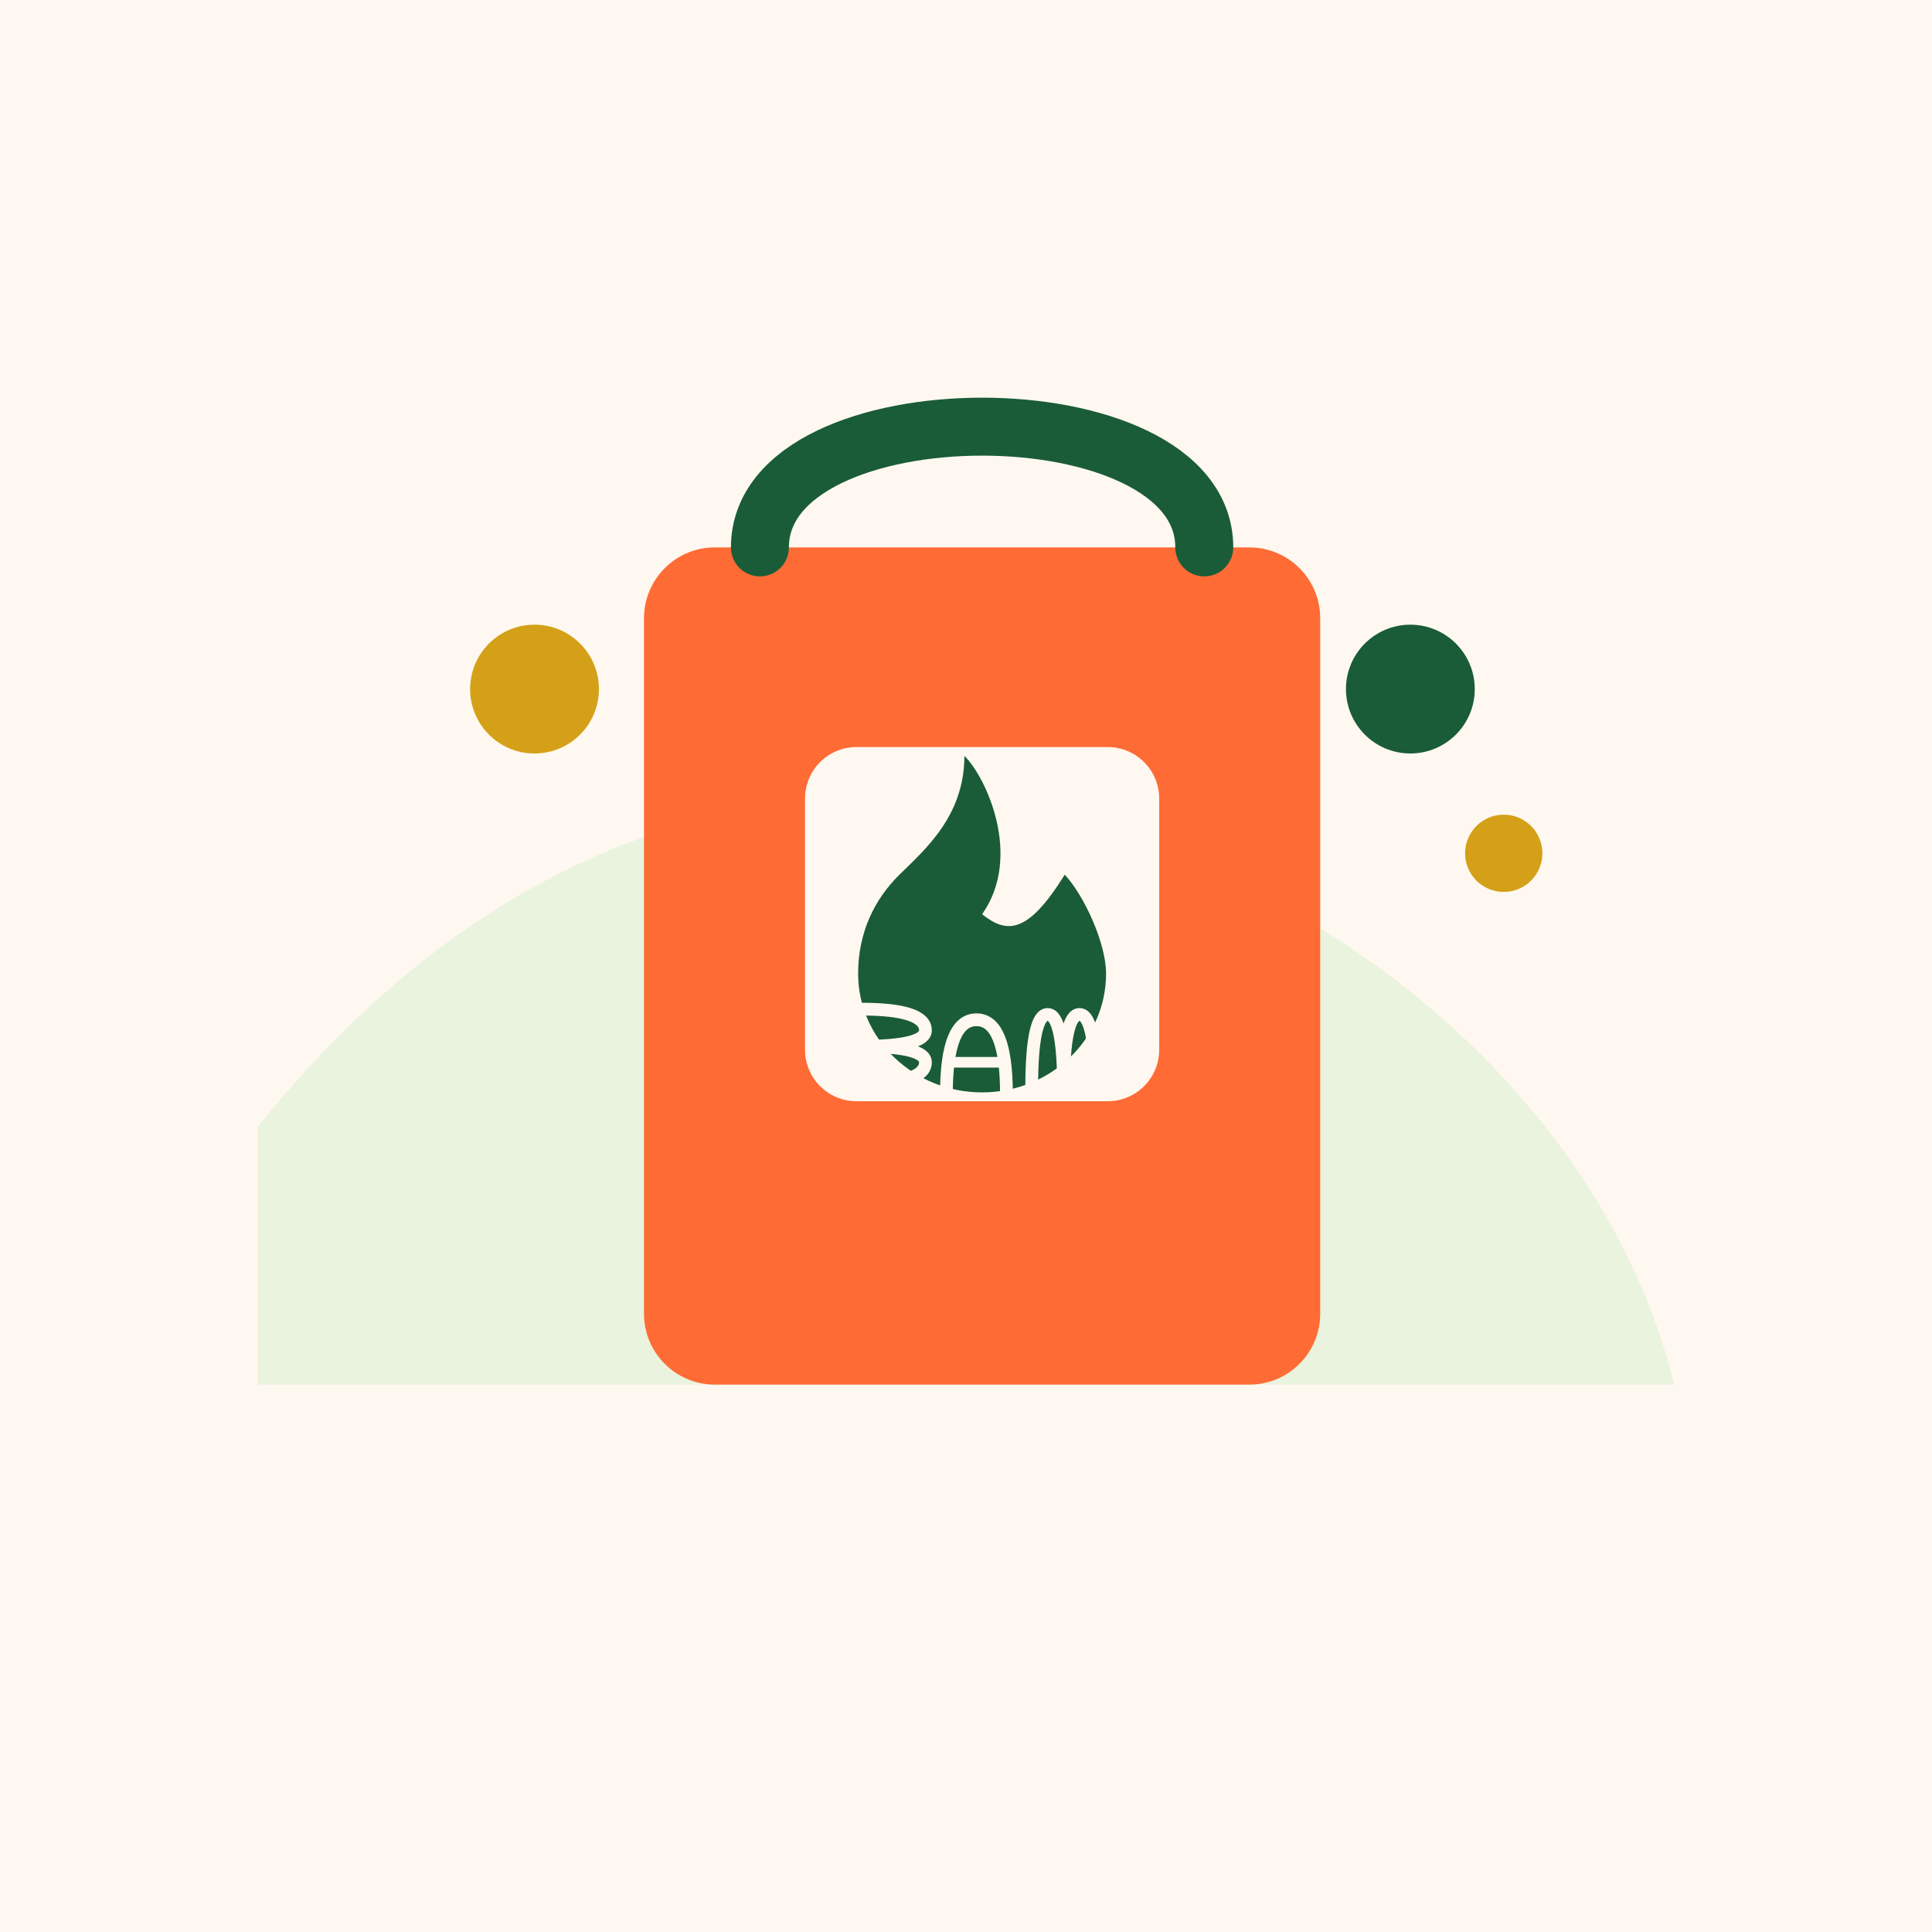
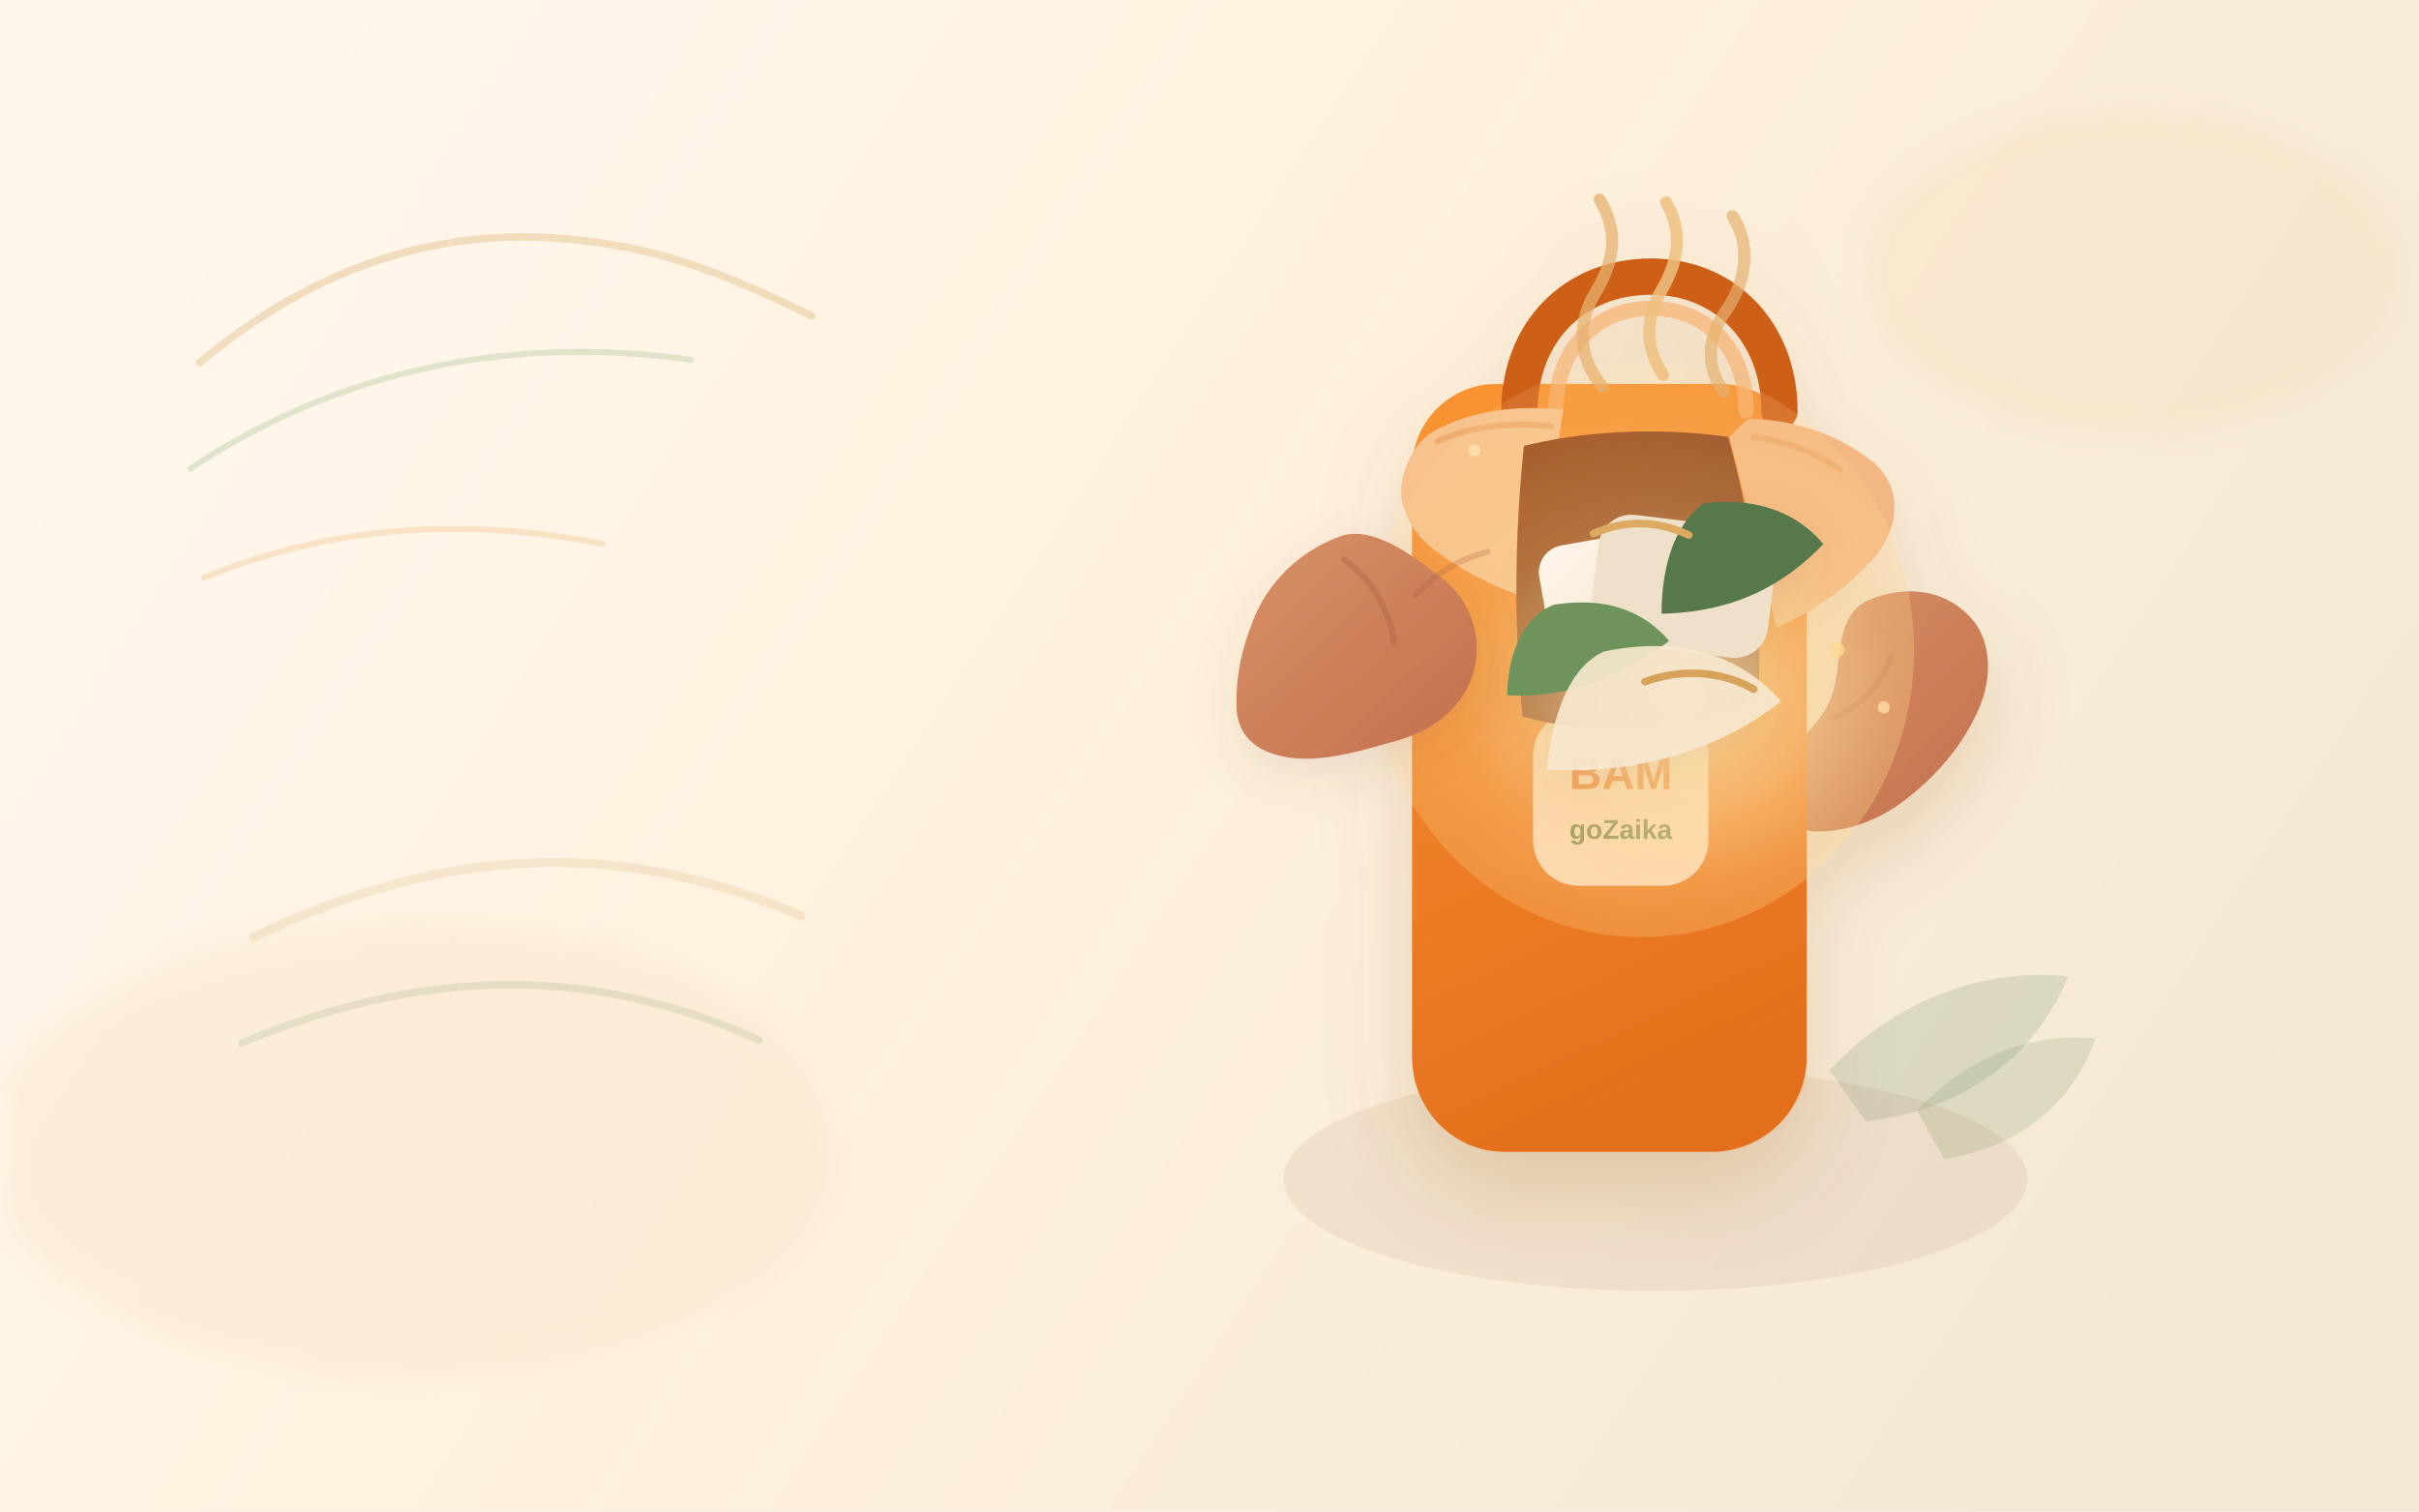
- <svg xmlns="http://www.w3.org/2000/svg" width="600" height="600" viewBox="0 0 600 600" role="img" aria-label="Hero BAM Bag illustration v2">
-   <rect width="600" height="600" fill="#FFF8F0" />
-   <path d="M80 350 C160 250, 260 230, 350 260 C430 287, 500 350, 520 430 L80 430 Z" fill="#EAF3DE" />
-   <rect x="200" y="170" width="210" height="260" rx="22" fill="#FF6B35" />
-   <path d="M236 170 C236 120, 374 120, 374 170" fill="none" stroke="#1A5C38" stroke-width="18" stroke-linecap="round" />
-   <rect x="250" y="232" width="110" height="110" rx="16" fill="#FFF8F0" />
-   <svg x="250" y="232" width="110" height="110" viewBox="88 64 320 320">
-     <defs>
-       <mask id="v2-hero-flame-mask" maskUnits="userSpaceOnUse" maskContentUnits="userSpaceOnUse" x="0" y="0" width="512" height="512">
-         <rect width="512" height="512" fill="white" />
-         <g transform="translate(4, 14.5) scale(0.06)" fill="none" stroke="black" stroke-width="12" stroke-linecap="round" stroke-linejoin="round">
-           <g transform="translate(10, 25)">
-             <path d="M 10 5 Q 70 5 70 25 Q 70 40 10 40 Q 70 40 70 55 Q 70 75 10 75" />
-           </g>
-           <g transform="translate(88, 35)">
-             <path d="M 11.75 75 Q 11.75 5 40 5 Q 68.25 5 68.25 75" />
-             <rect x="11.75" y="40" width="56.5" height="10" fill="black" stroke="none" />
-           </g>
-           <g transform="translate(170, 30)">
-             <path d="M 10 75 Q 10 5 25 5 Q 40 5 40 75 Q 40 5 55 5 Q 70 5 70 75" />
-           </g>
-         </g>
-       </mask>
-     </defs>
-     <g transform="translate(56, 40) scale(16)">
-       <path fill="#1A5C38" mask="url(#v2-hero-flame-mask)" d="M12 10.941c2.333 -3.308 .167 -7.823 -1 -8.941c0 3.395 -2.235 5.299 -3.667 6.706c-1.43 1.408 -2.333 3.294 -2.333 5.588c0 3.704 3.134 6.706 7 6.706c3.866 0 7 -3.002 7 -6.706c0 -1.712 -1.232 -4.403 -2.333 -5.588c-2.084 3.353 -3.257 3.353 -4.667 2.235" />
+ <svg xmlns="http://www.w3.org/2000/svg" width="1600" height="1000" viewBox="0 0 1600 1000" fill="none">
+   <defs>
+     <linearGradient id="bg" x1="120" y1="80" x2="1400" y2="920" gradientUnits="userSpaceOnUse">
+       <stop offset="0" stop-color="#FFF7ED" />
+       <stop offset="0.45" stop-color="#FFF1DE" />
+       <stop offset="1" stop-color="#F4E8D5" />
+     </linearGradient>
+     <radialGradient id="halo" cx="0" cy="0" r="1" gradientUnits="userSpaceOnUse" gradientTransform="translate(1110 460) rotate(90) scale(280 320)">
+       <stop offset="0" stop-color="#FFE7AE" stop-opacity="0.95" />
+       <stop offset="0.45" stop-color="#FFD48D" stop-opacity="0.35" />
+       <stop offset="1" stop-color="#FFD48D" stop-opacity="0" />
+     </radialGradient>
+     <linearGradient id="bagGrad" x1="980" y1="270" x2="1190" y2="710" gradientUnits="userSpaceOnUse">
+       <stop offset="0" stop-color="#F89331" />
+       <stop offset="1" stop-color="#E16A1A" />
+     </linearGradient>
+     <linearGradient id="innerBag" x1="1010" y1="330" x2="1160" y2="500" gradientUnits="userSpaceOnUse">
+       <stop offset="0" stop-color="#8E3D13" />
+       <stop offset="1" stop-color="#6B2E10" />
+     </linearGradient>
+     <linearGradient id="handTone" x1="0" y1="0" x2="1" y2="1">
+       <stop offset="0" stop-color="#D89267" />
+       <stop offset="1" stop-color="#C26F4C" />
+     </linearGradient>
+     <linearGradient id="paper" x1="0" y1="0" x2="1" y2="1">
+       <stop offset="0" stop-color="#FFF6EC" />
+       <stop offset="1" stop-color="#F7E4C8" />
+     </linearGradient>
+     <filter id="shadow" x="-30%" y="-30%" width="160%" height="160%">
+       <feDropShadow dx="0" dy="24" stdDeviation="28" flood-color="#A0561B" flood-opacity="0.18" />
+     </filter>
+     <filter id="softShadow" x="-50%" y="-50%" width="200%" height="200%">
+       <feDropShadow dx="0" dy="10" stdDeviation="16" flood-color="#76522C" flood-opacity="0.12" />
+     </filter>
+     <filter id="blur">
+       <feGaussianBlur stdDeviation="10" />
+     </filter>
+   </defs>
+   <rect width="1600" height="1000" fill="url(#bg)" />
+   <ellipse cx="270" cy="760" rx="280" ry="150" fill="#F3D9B3" opacity="0.25" filter="url(#blur)" />
+   <ellipse cx="1410" cy="180" rx="180" ry="110" fill="#E9C98B" opacity="0.15" filter="url(#blur)" />
+   <path d="M132 240C206 178 292 146 392 160C445 167 483 183 537 209" stroke="#D8B06C" stroke-width="5" stroke-linecap="round" opacity="0.35" />
+   <path d="M126 310C222 246 335 221 457 238" stroke="#9FBE8C" stroke-width="4" stroke-linecap="round" opacity="0.32" />
+   <path d="M135 382C217 349 303 341 399 360" stroke="#E5B471" stroke-width="4" stroke-linecap="round" opacity="0.28" />
+   <path d="M1210 708C1255 660 1315 640 1368 646C1346 699 1300 734 1234 742" fill="#4F7A47" opacity="0.16" />
+   <path d="M1268 735C1300 700 1342 683 1386 687C1371 729 1338 758 1286 767" fill="#688F57" opacity="0.18" />
+   <ellipse cx="1095" cy="780" rx="246" ry="74" fill="#8B5A2B" opacity="0.09" />
+   <g filter="url(#shadow)">
+     <path d="M1234 398C1262 385 1291 391 1307 413C1319 431 1316 455 1307 473C1296 496 1279 515 1259 530C1242 543 1220 551 1199 550C1184 548 1176 539 1175 527C1172 504 1195 489 1207 470C1218 453 1214 430 1221 413C1224 406 1228 401 1234 398Z" fill="url(#handTone)" />
+     <path d="M1212 475C1232 467 1244 453 1251 434" stroke="#A85C3E" stroke-width="4" stroke-linecap="round" opacity="0.35" />
+     <path d="M934 310C934 279 959 254 990 254H1137C1169 254 1195 279 1195 310V699C1195 734 1167 762 1132 762H995C961 762 934 734 934 699V310Z" fill="url(#bagGrad)" />
+     <path d="M1005 272C1005 220 1041 183 1092 183C1142 183 1177 221 1177 272" stroke="#CE5E18" stroke-width="24" stroke-linecap="round" />
+     <path d="M1029 272C1029 231 1056 204 1092 204C1129 204 1155 231 1155 272" stroke="#F6B070" stroke-width="10" stroke-linecap="round" opacity="0.7" />
+     <rect x="1014" y="470" width="116" height="116" rx="30" fill="#FFF3E6" opacity="0.95" />
+     <text x="1072" y="522" text-anchor="middle" font-family="Arial, Helvetica, sans-serif" font-size="30" font-weight="700" fill="#E46819">BAM</text>
+     <text x="1072" y="555" text-anchor="middle" font-family="Arial, Helvetica, sans-serif" font-size="18" font-weight="600" fill="#4D7F4C">goZaika</text>
+     <path d="M934 325C984 333 1042 337 1098 337C1151 337 1180 333 1195 329V703C1195 736 1167 762 1132 762H995C961 762 934 734 934 699V325Z" fill="#F07F25" opacity="0.18" />
+     <path d="M947 286C974 271 1003 268 1034 271L1015 397C991 390 969 379 949 364C937 355 930 344 927 330C925 315 934 294 947 286Z" fill="#F7C28E" />
+     <path d="M951 292C973 282 998 279 1026 282" stroke="#E59B57" stroke-width="4" stroke-linecap="round" opacity="0.55" />
+     <path d="M1158 277C1187 278 1215 287 1238 305C1248 313 1254 325 1253 338C1252 352 1245 364 1234 375C1218 392 1198 405 1175 415L1144 289C1148 286 1153 278 1158 277Z" fill="#F3B783" />
+     <path d="M1160 289C1181 292 1201 299 1217 311" stroke="#E59B57" stroke-width="4" stroke-linecap="round" opacity="0.55" />
+     <path d="M1008 295C1044 286 1092 282 1143 289C1160 349 1166 407 1163 462C1118 482 1061 489 1007 474C1001 412 1002 351 1008 295Z" fill="url(#innerBag)" />
+     <ellipse cx="1086" cy="430" rx="180" ry="190" fill="url(#halo)" />
+     <g filter="url(#softShadow)">
+       <rect x="1015" y="364" width="92" height="68" rx="18" transform="rotate(-10 1015 364)" fill="url(#paper)" />
+       <rect x="1060" y="338" width="118" height="86" rx="22" transform="rotate(7 1060 338)" fill="#EFE1C9" />
+       <path d="M1127 333C1158 329 1187 337 1206 360C1179 388 1146 405 1099 406C1099 378 1106 348 1127 333Z" fill="#57784B" />
+       <path d="M1028 400C1061 395 1086 403 1104 424C1074 447 1040 462 997 460C997 434 1007 408 1028 400Z" fill="#6E945C" />
+       <path d="M1061 431C1109 421 1150 432 1178 464C1139 495 1084 513 1023 509C1027 474 1037 442 1061 431Z" fill="#F7E7CE" opacity="0.92" />
+       <path d="M1054 353C1074 344 1096 344 1117 354" stroke="#DDAA62" stroke-width="5" stroke-linecap="round" />
+       <path d="M1088 451C1113 442 1139 444 1160 456" stroke="#D7A35A" stroke-width="5" stroke-linecap="round" />
    </g>
-   </svg>
-   <circle cx="166" cy="214" r="20" fill="#D4A017" />
-   <circle cx="438" cy="214" r="20" fill="#1A5C38" />
-   <circle cx="467" cy="265" r="12" fill="#D4A017" />
+     <path d="M1060 256C1045 238 1042 216 1055 194C1069 171 1070 152 1058 132" stroke="#E6B26F" stroke-width="8" stroke-linecap="round" opacity="0.75" />
+     <path d="M1100 248C1088 230 1088 211 1099 192C1112 170 1112 151 1102 134" stroke="#EDC07F" stroke-width="8" stroke-linecap="round" opacity="0.85" />
+     <path d="M1140 259C1128 242 1129 223 1142 205C1157 183 1157 160 1146 143" stroke="#E5B06C" stroke-width="8" stroke-linecap="round" opacity="0.68" />
+   </g>
+   <g filter="url(#softShadow)">
+     <path d="M886 355C859 365 839 385 829 410C821 430 817 449 818 470C819 485 829 495 843 499C868 507 899 497 924 490C949 483 969 467 975 443C981 421 972 396 953 382C934 367 907 347 886 355Z" fill="url(#handTone)" />
+     <path d="M889 370C907 383 919 403 922 425" stroke="#A85C3E" stroke-width="4" stroke-linecap="round" opacity="0.35" />
+     <path d="M936 394C949 380 965 370 984 365" stroke="#A85C3E" stroke-width="4" stroke-linecap="round" opacity="0.25" />
+   </g>
+   <circle cx="1215" cy="430" r="5" fill="#FFD98E" opacity="0.8" />
+   <circle cx="1246" cy="468" r="4" fill="#FFE4B1" opacity="0.7" />
+   <circle cx="975" cy="298" r="4" fill="#FFE4B1" opacity="0.75" />
+   <path d="M168 620C292 560 410 554 530 606" stroke="#C9A565" stroke-width="6" stroke-linecap="round" opacity="0.18" />
+   <path d="M160 690C284 638 395 640 502 688" stroke="#6E925C" stroke-width="5" stroke-linecap="round" opacity="0.16" />
</svg>
